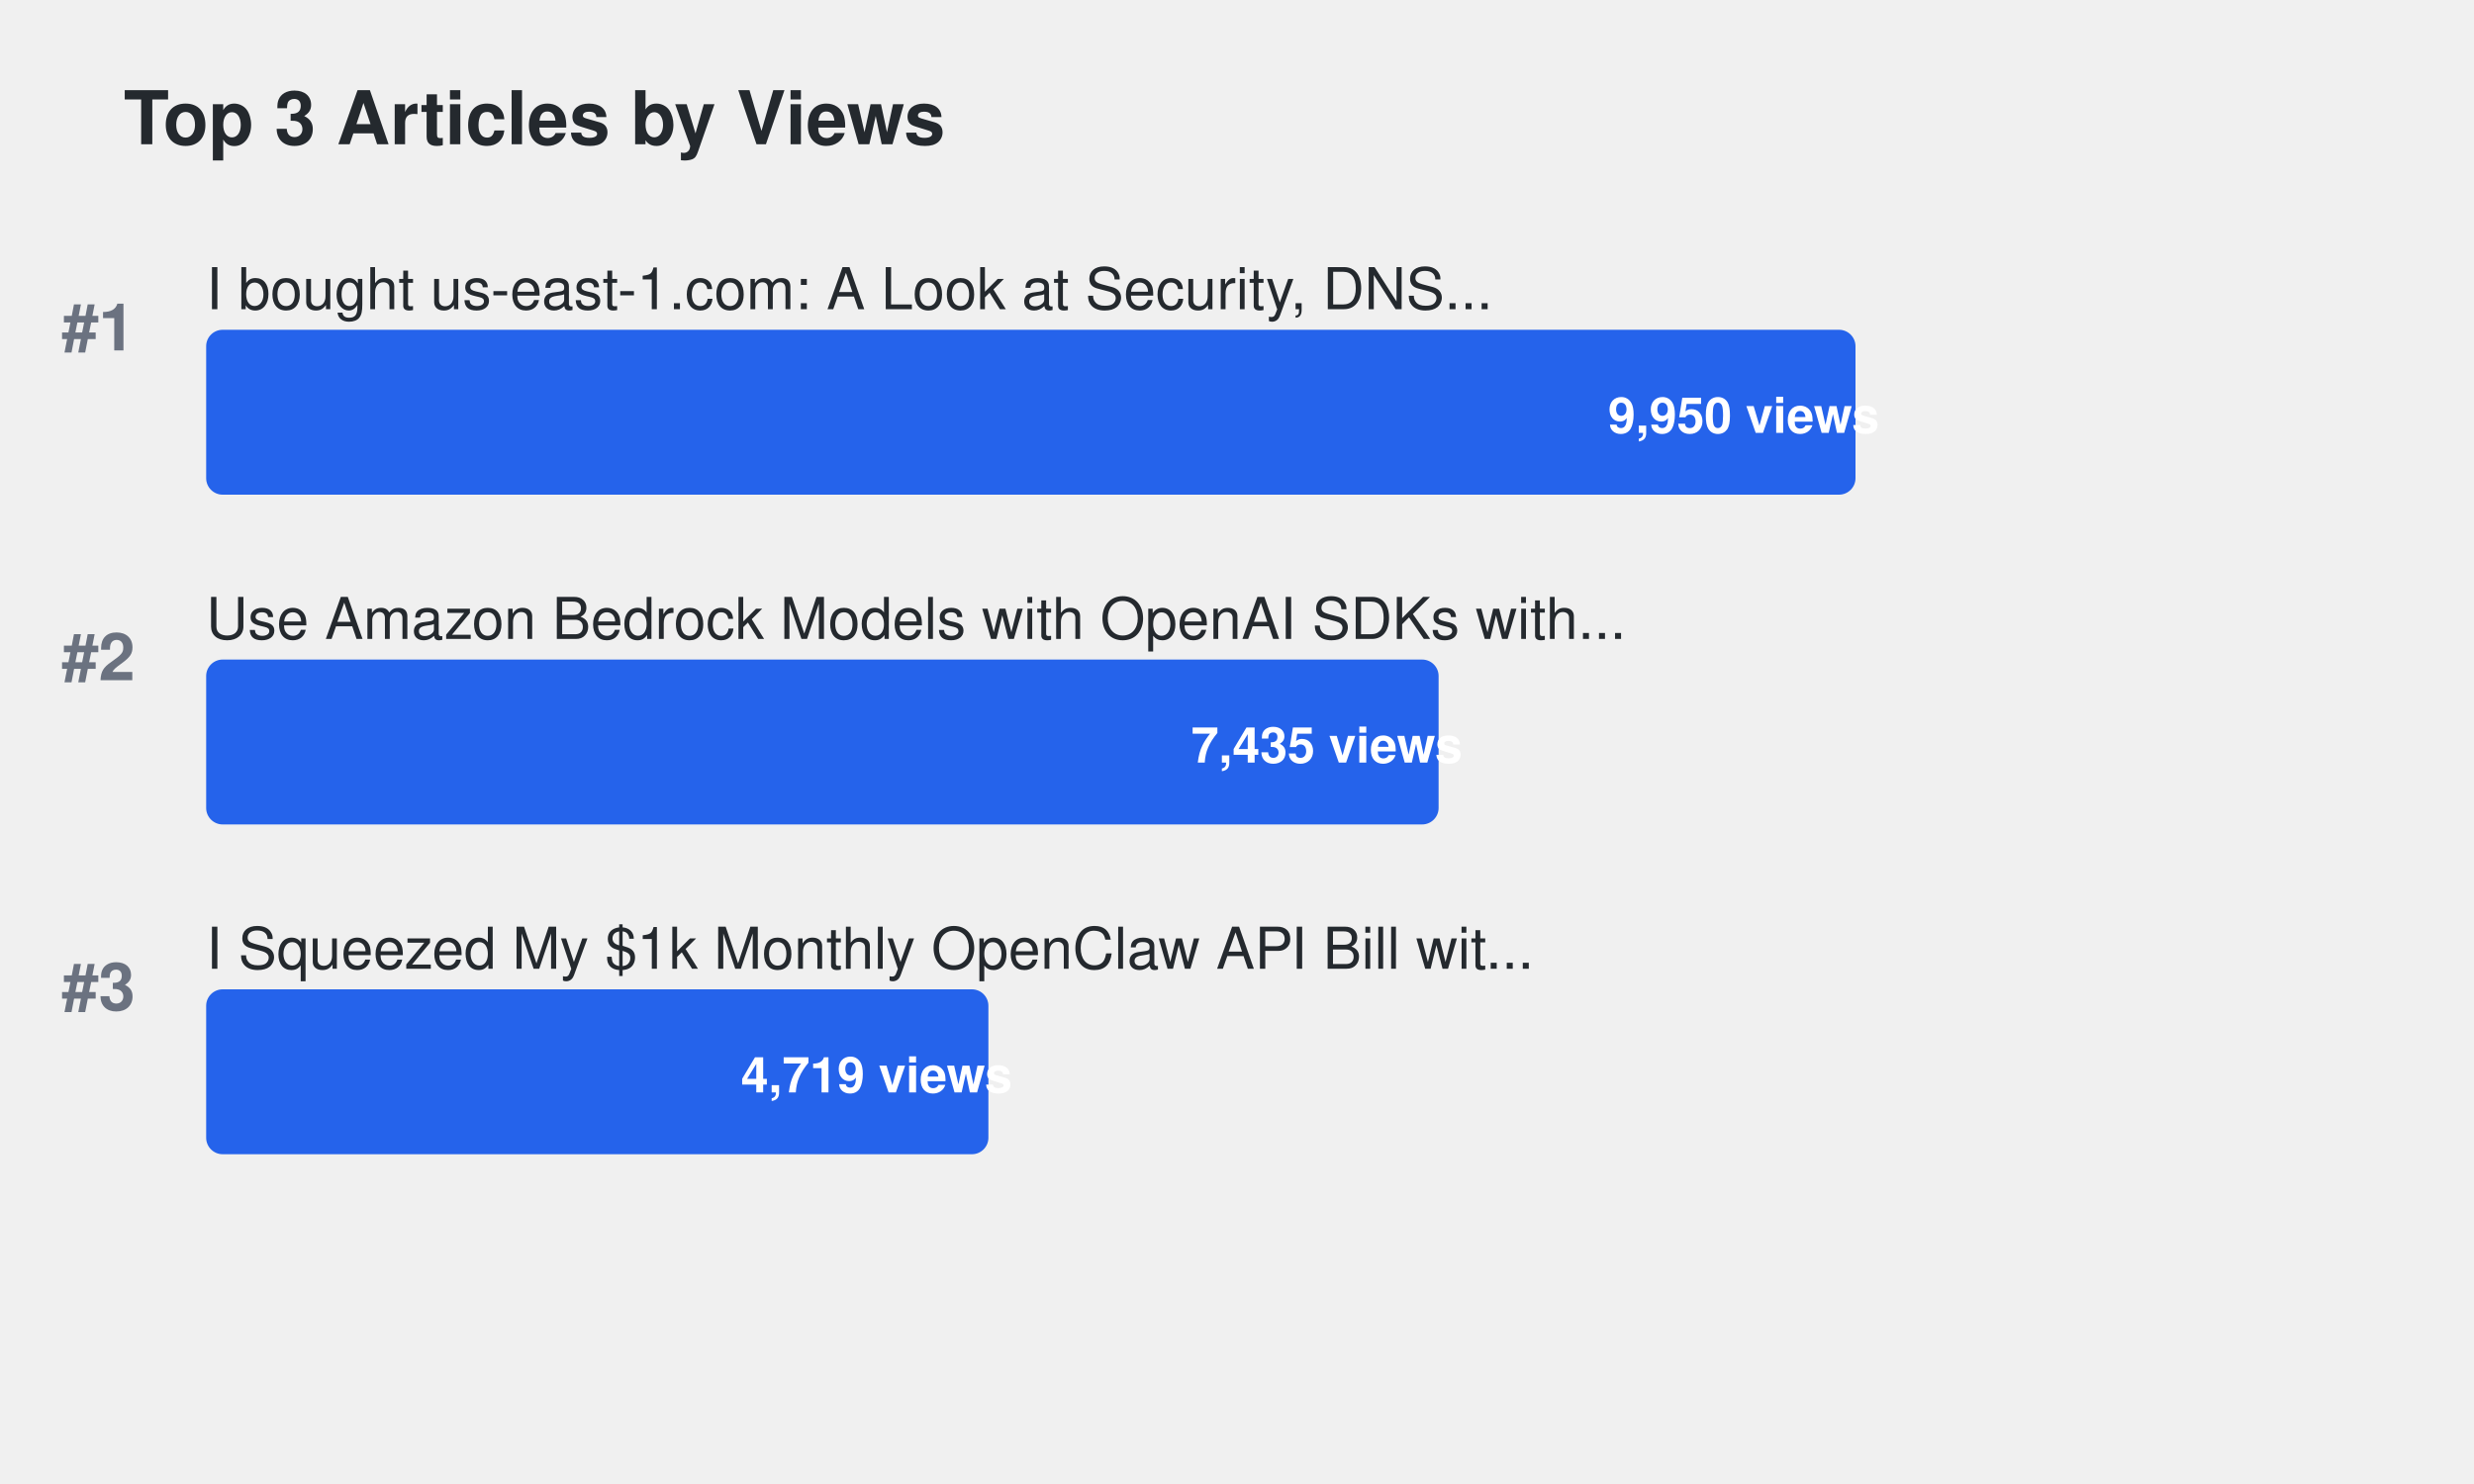
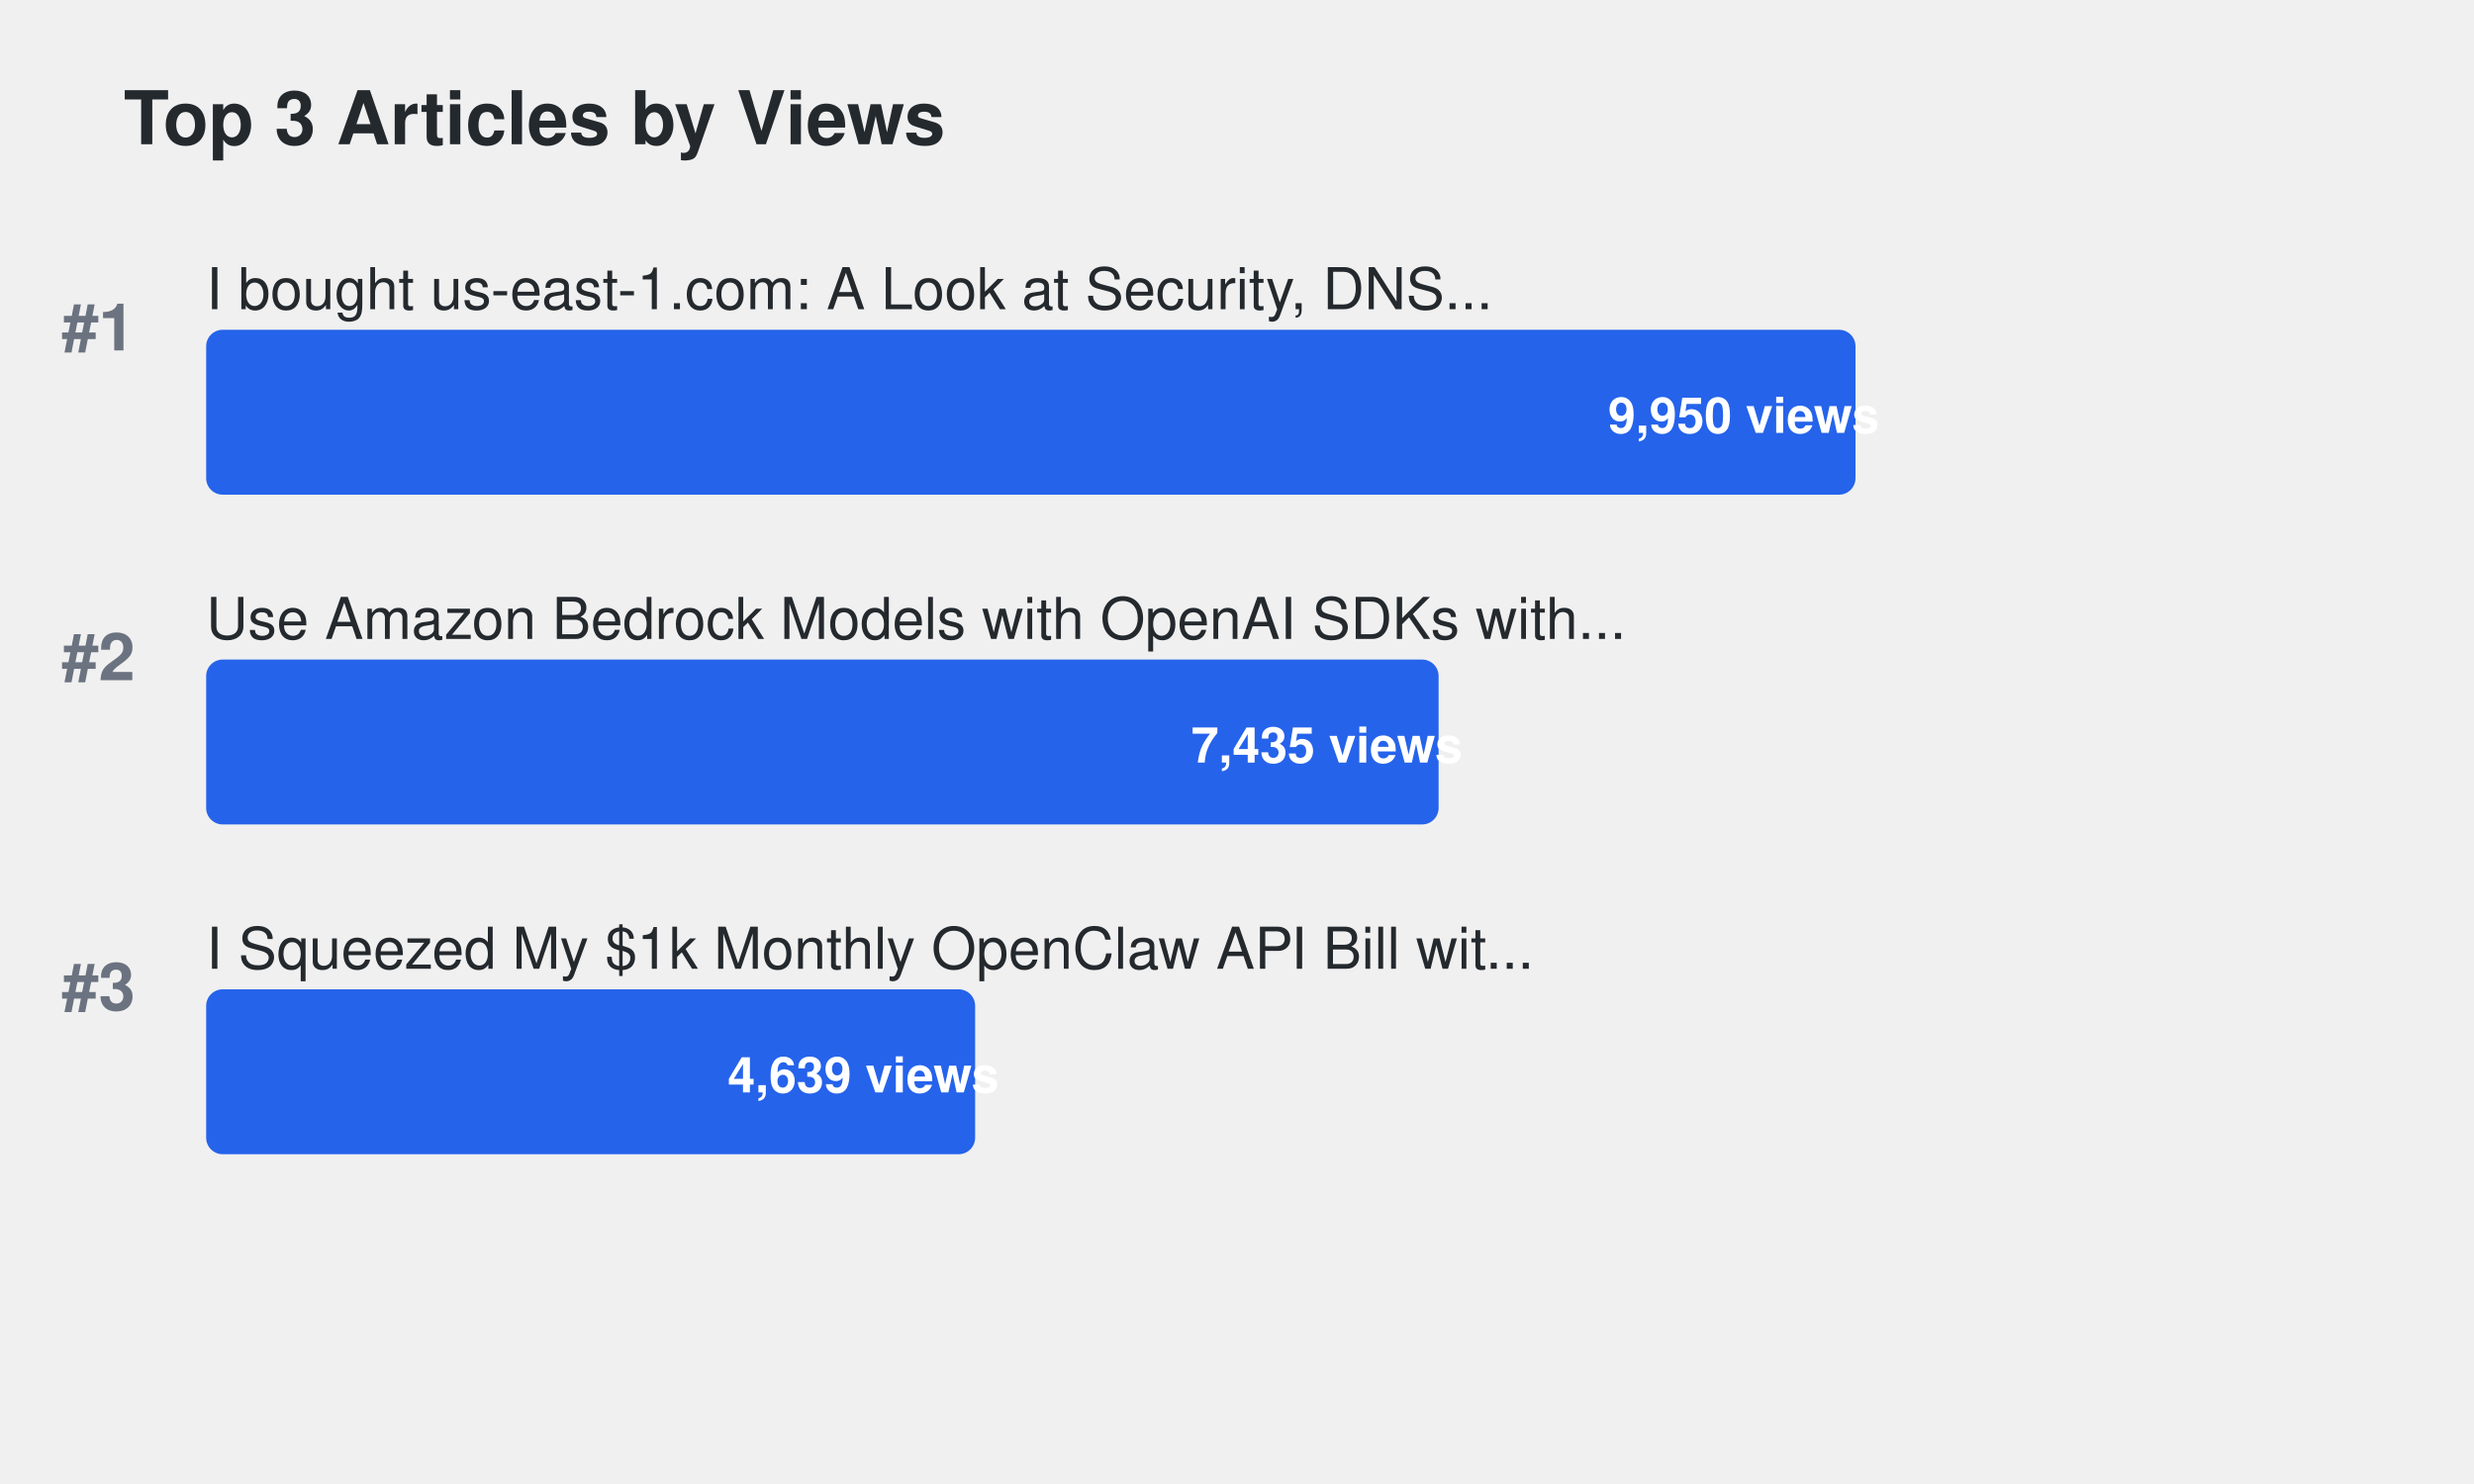
<svg xmlns="http://www.w3.org/2000/svg" width="600" height="360">
  <defs>
    <style>
.title { font-family: -apple-system, BlinkMacSystemFont, "Segoe UI", Helvetica, Arial, sans-serif; font-size: 18px; font-weight: 600; fill: #24292e; }
.article-title { font-family: -apple-system, BlinkMacSystemFont, "Segoe UI", Helvetica, Arial, sans-serif; font-size: 14px; font-weight: 500; fill: #24292e; }
.metric-value { font-family: -apple-system, BlinkMacSystemFont, "Segoe UI", Helvetica, Arial, sans-serif; font-size: 12px; font-weight: 600; fill: #ffffff; }
.rank { font-family: -apple-system, BlinkMacSystemFont, "Segoe UI", Helvetica, Arial, sans-serif; font-size: 16px; font-weight: 700; fill: #6b7280; }
.bar { rx: 4; ry: 4; }
.bar:hover { opacity: 0.8; cursor: pointer; }
a { text-decoration: none; }
a:hover .article-title { fill: #0969da; text-decoration: underline; }
a:hover .bar { opacity: 0.9; }
</style>
  </defs>
  <text x="30" y="35" class="title">Top 3 Articles by Views</text>
  <text x="15" y="85" class="rank">#1</text>
  <a href="https://dev.to/aws-builders/i-bought-us-east-1com-a-look-at-security-dns-traffic-and-protecting-aws-users-15ng" target="_blank">
    <text x="50" y="75" class="article-title">I bought us-east-1.com: A Look at Security, DNS...</text>
    <rect x="50" y="80" width="400.0" height="40" fill="#2563eb" class="bar">
</rect>
    <text x="390.0" y="105" class="metric-value" fill="#ffffff">9,950 views</text>
  </a>
  <text x="15" y="165" class="rank">#2</text>
  <a href="https://dev.to/aws-builders/use-amazon-bedrock-models-via-an-openai-api-compatible-serverless-endpoint-now-without-fixed-cost-5hf5" target="_blank">
    <text x="50" y="155" class="article-title">Use Amazon Bedrock Models with OpenAI SDKs with...</text>
    <rect x="50" y="160" width="298.894" height="40" fill="#2563eb" class="bar">
</rect>
    <text x="288.894" y="185" class="metric-value" fill="#ffffff">7,435 views</text>
  </a>
  <text x="15" y="245" class="rank">#3</text>
  <a href="https://dev.to/aws-builders/i-squeezed-my-1k-monthly-openclaw-api-bill-with-20month-in-aws-credits-heres-the-exact-setup-3gj4" target="_blank">
    <text x="50" y="235" class="article-title">I Squeezed My $1k Monthly OpenClaw API Bill wit...</text>
-     <rect x="50" y="240" width="189.709" height="40" fill="#2563eb" class="bar">
+     <rect x="50" y="240" width="186.492" height="40" fill="#2563eb" class="bar">
</rect>
-     <text x="179.709" y="265" class="metric-value" fill="#ffffff">4,719 views</text>
+     <text x="176.492" y="265" class="metric-value" fill="#ffffff">4,639 views</text>
  </a>
</svg>
